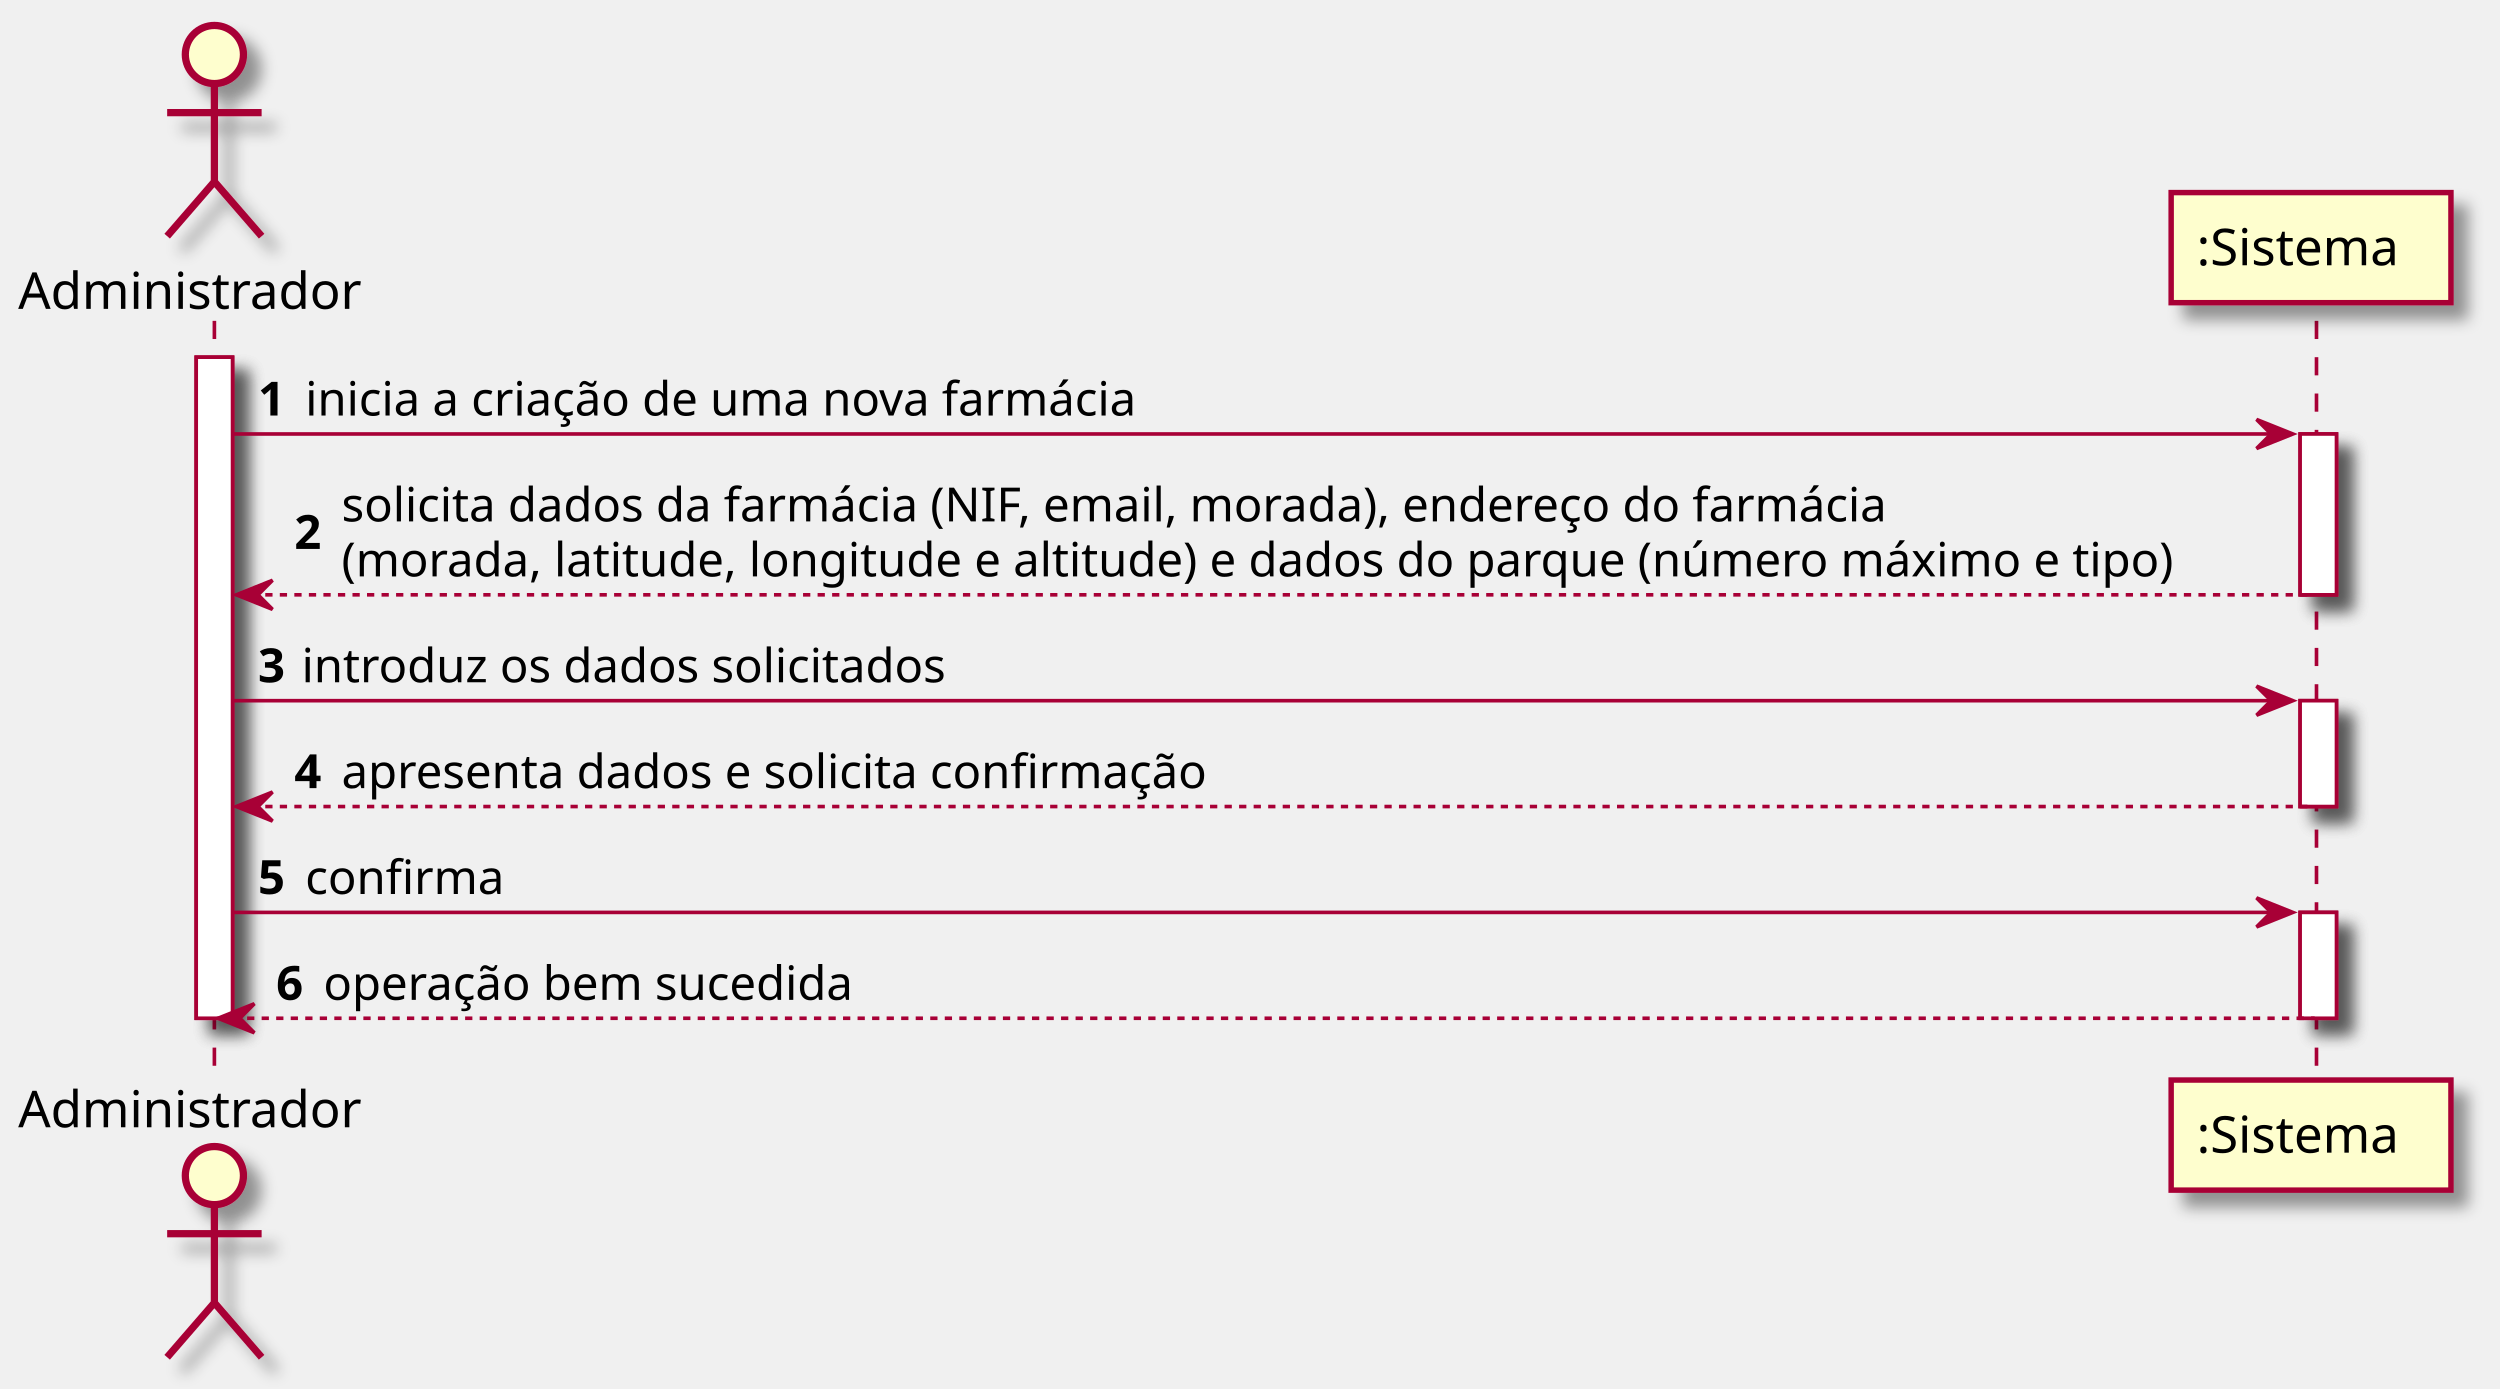
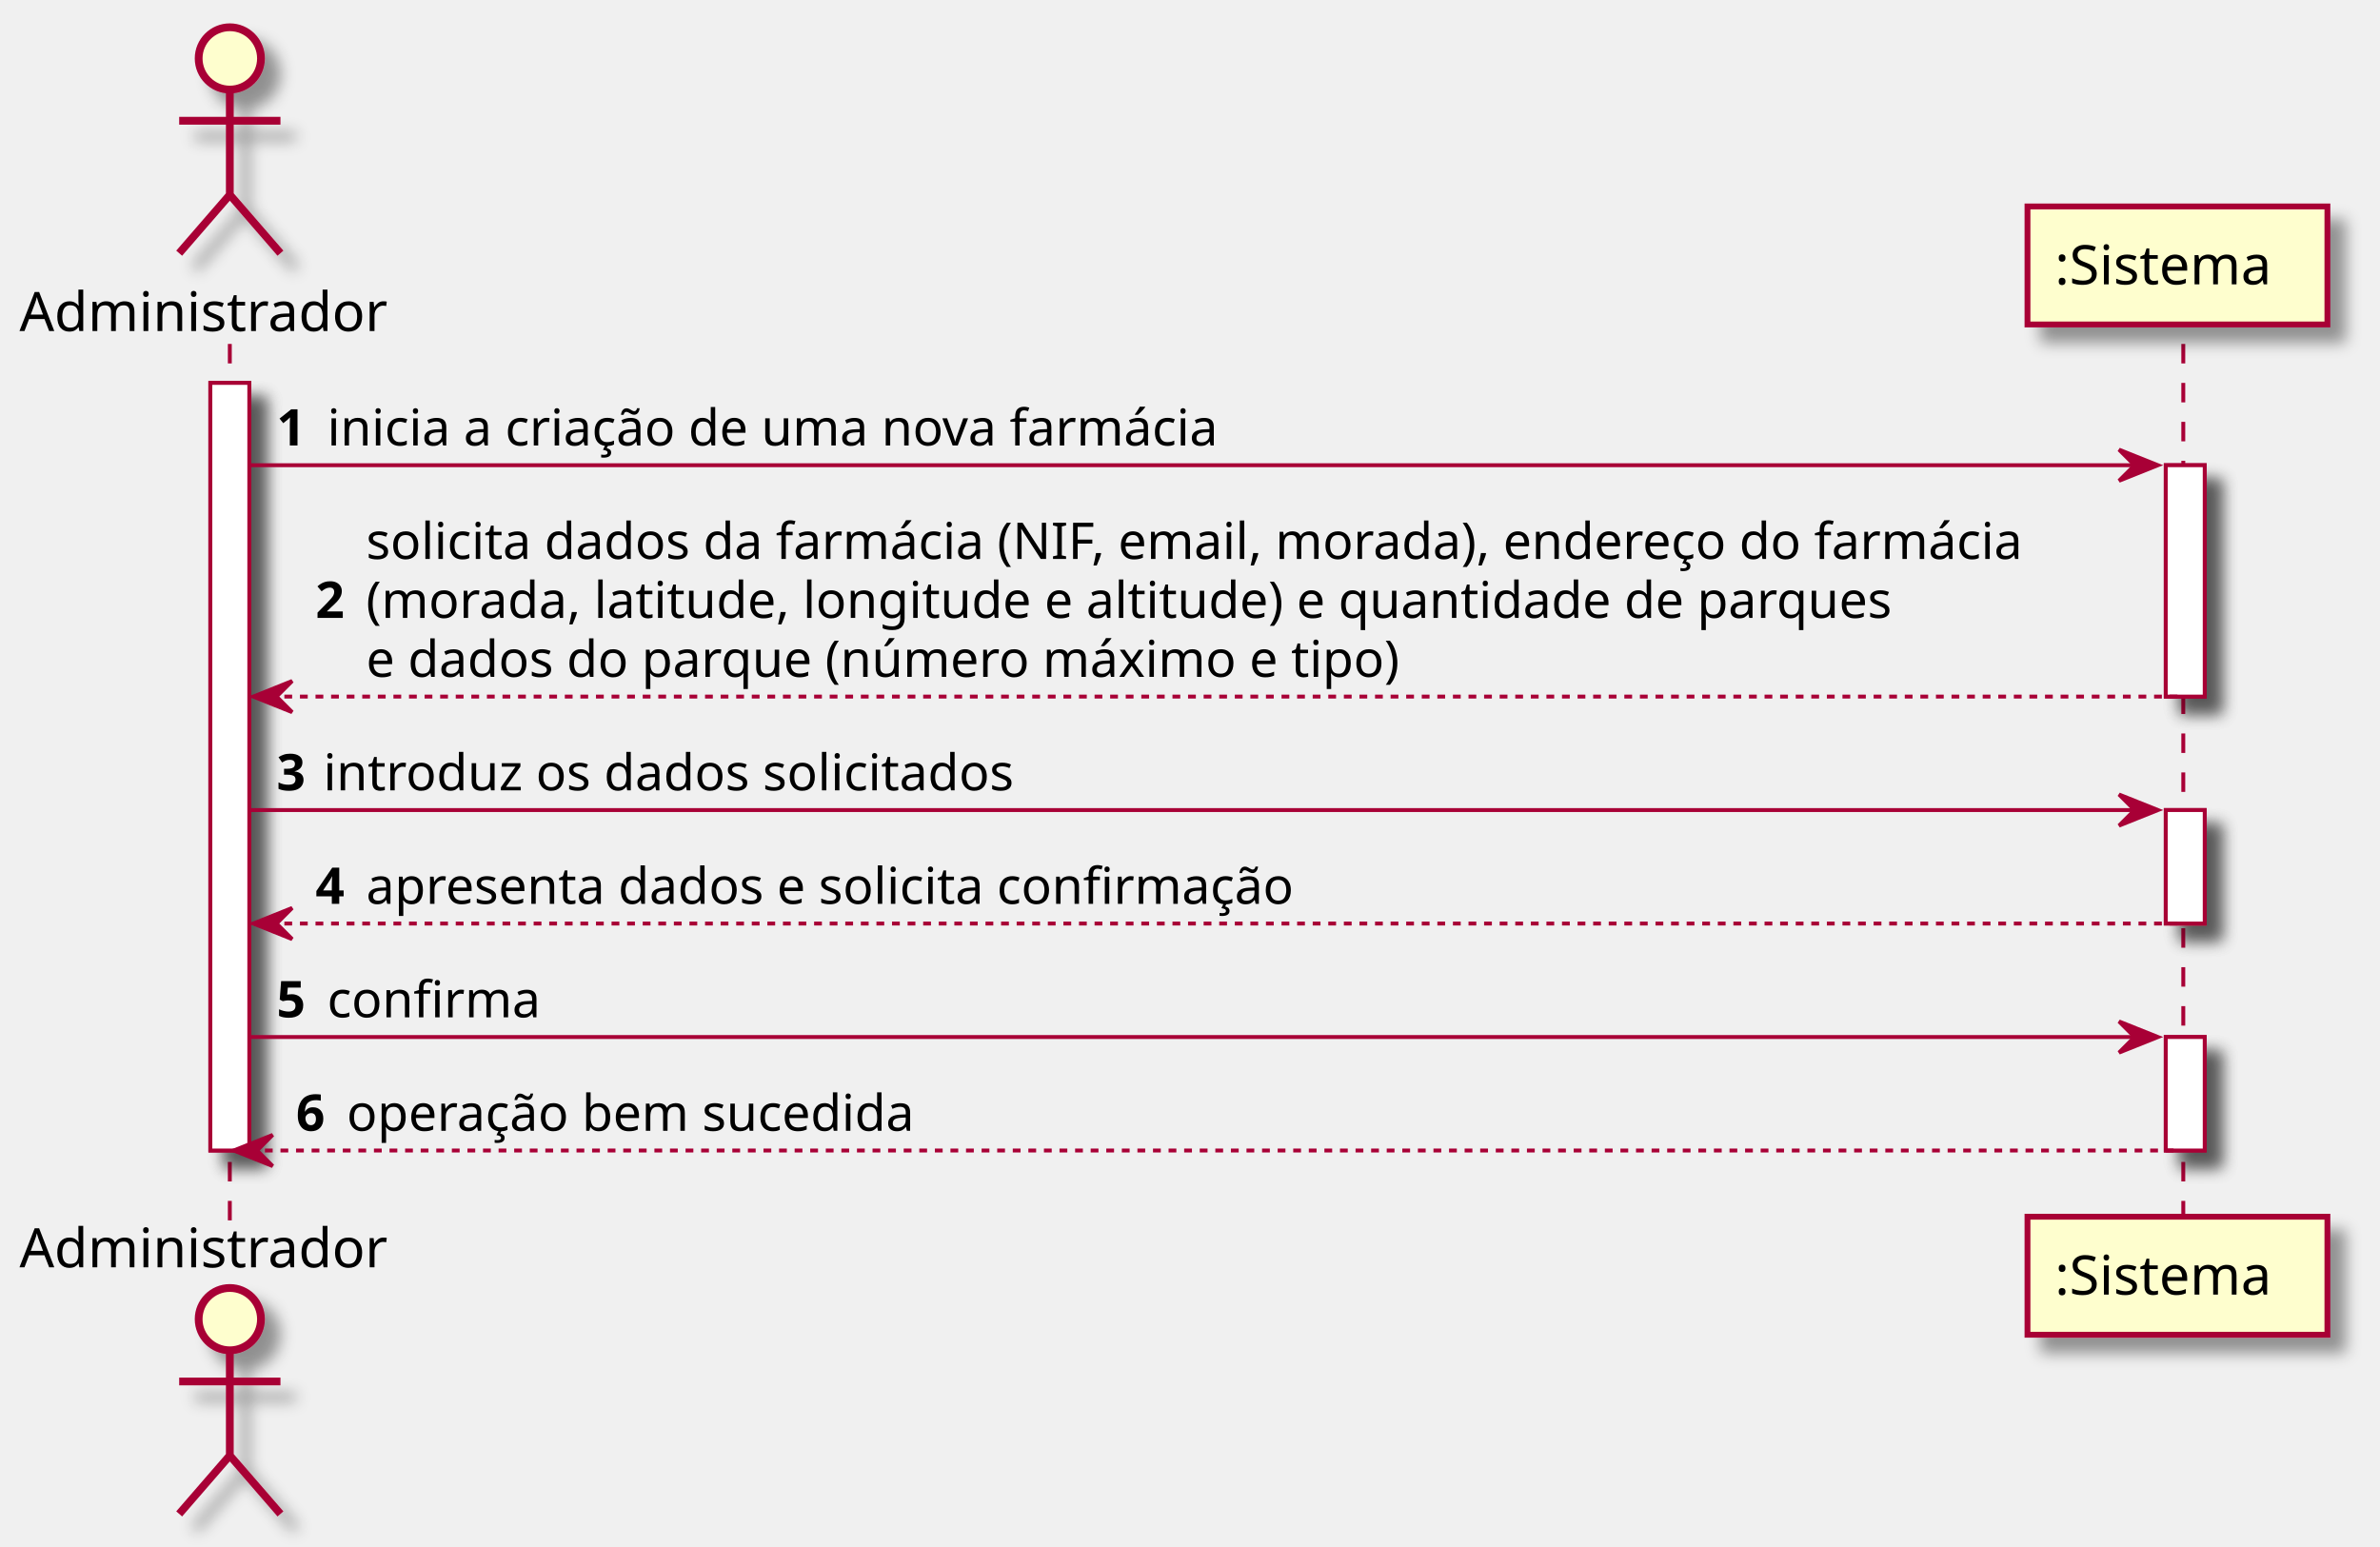
- <svg xmlns="http://www.w3.org/2000/svg" contentScriptType="application/ecmascript" contentStyleType="text/css" height="382px" preserveAspectRatio="none" style="width:688px;height:382px;" version="1.1" viewBox="0 0 688 382" width="688px" zoomAndPan="magnify">
+ <svg xmlns="http://www.w3.org/2000/svg" contentScriptType="application/ecmascript" contentStyleType="text/css" height="397px" preserveAspectRatio="none" style="width:611px;height:397px;" version="1.1" viewBox="0 0 611 397" width="611px" zoomAndPan="magnify">
  <defs>
-     <filter height="300%" id="fi0ihp9qydj6n" width="300%" x="-1" y="-1">
+     <filter height="300%" id="f1vrle33mjqrwe" width="300%" x="-1" y="-1">
      <feGaussianBlur result="blurOut" stdDeviation="2.0" />
      <feColorMatrix in="blurOut" result="blurOut2" type="matrix" values="0 0 0 0 0 0 0 0 0 0 0 0 0 0 0 0 0 0 .4 0" />
      <feOffset dx="4.0" dy="4.0" in="blurOut2" result="blurOut3" />
      <feBlend in="SourceGraphic" in2="blurOut3" mode="normal" />
    </filter>
  </defs>
  <g>
-     <rect fill="#FFFFFF" filter="url(#fi0ihp9qydj6n)" height="181.93" style="stroke:#A80036;stroke-width:1.0;" width="10" x="54" y="98.297" />
-     <rect fill="#FFFFFF" filter="url(#fi0ihp9qydj6n)" height="44.266" style="stroke:#A80036;stroke-width:1.0;" width="10" x="633" y="119.43" />
-     <rect fill="#FFFFFF" filter="url(#fi0ihp9qydj6n)" height="29.133" style="stroke:#A80036;stroke-width:1.0;" width="10" x="633" y="192.828" />
-     <rect fill="#FFFFFF" filter="url(#fi0ihp9qydj6n)" height="29.133" style="stroke:#A80036;stroke-width:1.0;" width="10" x="633" y="251.094" />
-     <line style="stroke:#A80036;stroke-width:1.0;stroke-dasharray:5.0,5.0;" x1="59" x2="59" y1="88.297" y2="298.227" />
-     <line style="stroke:#A80036;stroke-width:1.0;stroke-dasharray:5.0,5.0;" x1="637.5" x2="637.5" y1="88.297" y2="298.227" />
+     <rect fill="#FFFFFF" filter="url(#f1vrle33mjqrwe)" height="197.062" style="stroke:#A80036;stroke-width:1.0;" width="10" x="54" y="98.297" />
+     <rect fill="#FFFFFF" filter="url(#f1vrle33mjqrwe)" height="59.398" style="stroke:#A80036;stroke-width:1.0;" width="10" x="556" y="119.43" />
+     <rect fill="#FFFFFF" filter="url(#f1vrle33mjqrwe)" height="29.133" style="stroke:#A80036;stroke-width:1.0;" width="10" x="556" y="207.961" />
+     <rect fill="#FFFFFF" filter="url(#f1vrle33mjqrwe)" height="29.133" style="stroke:#A80036;stroke-width:1.0;" width="10" x="556" y="266.227" />
+     <line style="stroke:#A80036;stroke-width:1.0;stroke-dasharray:5.0,5.0;" x1="59" x2="59" y1="88.297" y2="313.359" />
+     <line style="stroke:#A80036;stroke-width:1.0;stroke-dasharray:5.0,5.0;" x1="560.5" x2="560.5" y1="88.297" y2="313.359" />
    <text fill="#000000" font-family="sans-serif" font-size="14" lengthAdjust="spacing" textLength="102" x="5" y="84.995">Administrador</text>
-     <ellipse cx="59" cy="15" fill="#FEFECE" filter="url(#fi0ihp9qydj6n)" rx="8" ry="8" style="stroke:#A80036;stroke-width:2.0;" />
-     <path d="M59,23 L59,50 M46,31 L72,31 M59,50 L46,65 M59,50 L72,65 " fill="none" filter="url(#fi0ihp9qydj6n)" style="stroke:#A80036;stroke-width:2.0;" />
-     <text fill="#000000" font-family="sans-serif" font-size="14" lengthAdjust="spacing" textLength="102" x="5" y="310.222">Administrador</text>
-     <ellipse cx="59" cy="323.523" fill="#FEFECE" filter="url(#fi0ihp9qydj6n)" rx="8" ry="8" style="stroke:#A80036;stroke-width:2.0;" />
-     <path d="M59,331.523 L59,358.523 M46,339.523 L72,339.523 M59,358.523 L46,373.523 M59,358.523 L72,373.523 " fill="none" filter="url(#fi0ihp9qydj6n)" style="stroke:#A80036;stroke-width:2.0;" />
-     <rect fill="#FEFECE" filter="url(#fi0ihp9qydj6n)" height="30.297" style="stroke:#A80036;stroke-width:1.5;" width="77" x="597.5" y="53" />
-     <text fill="#000000" font-family="sans-serif" font-size="14" lengthAdjust="spacing" textLength="63" x="604.5" y="72.995">:Sistema</text>
-     <rect fill="#FEFECE" filter="url(#fi0ihp9qydj6n)" height="30.297" style="stroke:#A80036;stroke-width:1.5;" width="77" x="597.5" y="297.227" />
-     <text fill="#000000" font-family="sans-serif" font-size="14" lengthAdjust="spacing" textLength="63" x="604.5" y="317.222">:Sistema</text>
-     <rect fill="#FFFFFF" filter="url(#fi0ihp9qydj6n)" height="181.93" style="stroke:#A80036;stroke-width:1.0;" width="10" x="54" y="98.297" />
-     <rect fill="#FFFFFF" filter="url(#fi0ihp9qydj6n)" height="44.266" style="stroke:#A80036;stroke-width:1.0;" width="10" x="633" y="119.43" />
-     <rect fill="#FFFFFF" filter="url(#fi0ihp9qydj6n)" height="29.133" style="stroke:#A80036;stroke-width:1.0;" width="10" x="633" y="192.828" />
-     <rect fill="#FFFFFF" filter="url(#fi0ihp9qydj6n)" height="29.133" style="stroke:#A80036;stroke-width:1.0;" width="10" x="633" y="251.094" />
-     <polygon fill="#A80036" points="621,115.43,631,119.43,621,123.43,625,119.43" style="stroke:#A80036;stroke-width:1.0;" />
-     <line style="stroke:#A80036;stroke-width:1.0;" x1="64" x2="627" y1="119.43" y2="119.43" />
+     <ellipse cx="59" cy="15" fill="#FEFECE" filter="url(#f1vrle33mjqrwe)" rx="8" ry="8" style="stroke:#A80036;stroke-width:2.0;" />
+     <path d="M59,23 L59,50 M46,31 L72,31 M59,50 L46,65 M59,50 L72,65 " fill="none" filter="url(#f1vrle33mjqrwe)" style="stroke:#A80036;stroke-width:2.0;" />
+     <text fill="#000000" font-family="sans-serif" font-size="14" lengthAdjust="spacing" textLength="102" x="5" y="325.354">Administrador</text>
+     <ellipse cx="59" cy="338.656" fill="#FEFECE" filter="url(#f1vrle33mjqrwe)" rx="8" ry="8" style="stroke:#A80036;stroke-width:2.0;" />
+     <path d="M59,346.656 L59,373.656 M46,354.656 L72,354.656 M59,373.656 L46,388.656 M59,373.656 L72,388.656 " fill="none" filter="url(#f1vrle33mjqrwe)" style="stroke:#A80036;stroke-width:2.0;" />
+     <rect fill="#FEFECE" filter="url(#f1vrle33mjqrwe)" height="30.297" style="stroke:#A80036;stroke-width:1.5;" width="77" x="520.5" y="53" />
+     <text fill="#000000" font-family="sans-serif" font-size="14" lengthAdjust="spacing" textLength="63" x="527.5" y="72.995">:Sistema</text>
+     <rect fill="#FEFECE" filter="url(#f1vrle33mjqrwe)" height="30.297" style="stroke:#A80036;stroke-width:1.5;" width="77" x="520.5" y="312.359" />
+     <text fill="#000000" font-family="sans-serif" font-size="14" lengthAdjust="spacing" textLength="63" x="527.5" y="332.354">:Sistema</text>
+     <rect fill="#FFFFFF" filter="url(#f1vrle33mjqrwe)" height="197.062" style="stroke:#A80036;stroke-width:1.0;" width="10" x="54" y="98.297" />
+     <rect fill="#FFFFFF" filter="url(#f1vrle33mjqrwe)" height="59.398" style="stroke:#A80036;stroke-width:1.0;" width="10" x="556" y="119.43" />
+     <rect fill="#FFFFFF" filter="url(#f1vrle33mjqrwe)" height="29.133" style="stroke:#A80036;stroke-width:1.0;" width="10" x="556" y="207.961" />
+     <rect fill="#FFFFFF" filter="url(#f1vrle33mjqrwe)" height="29.133" style="stroke:#A80036;stroke-width:1.0;" width="10" x="556" y="266.227" />
+     <polygon fill="#A80036" points="544,115.43,554,119.43,544,123.43,548,119.43" style="stroke:#A80036;stroke-width:1.0;" />
+     <line style="stroke:#A80036;stroke-width:1.0;" x1="64" x2="550" y1="119.43" y2="119.43" />
    <text fill="#000000" font-family="sans-serif" font-size="13" font-weight="bold" lengthAdjust="spacing" textLength="9" x="71" y="114.364">1</text>
    <text fill="#000000" font-family="sans-serif" font-size="13" lengthAdjust="spacing" textLength="244" x="84" y="114.364">inicia a criação de uma nova farmácia</text>
-     <polygon fill="#A80036" points="75,159.695,65,163.695,75,167.695,71,163.695" style="stroke:#A80036;stroke-width:1.0;" />
-     <line style="stroke:#A80036;stroke-width:1.0;stroke-dasharray:2.0,2.0;" x1="69" x2="637" y1="163.695" y2="163.695" />
-     <text fill="#000000" font-family="sans-serif" font-size="13" font-weight="bold" lengthAdjust="spacing" textLength="9" x="81" y="151.063">2</text>
+     <polygon fill="#A80036" points="75,174.828,65,178.828,75,182.828,71,178.828" style="stroke:#A80036;stroke-width:1.0;" />
+     <line style="stroke:#A80036;stroke-width:1.0;stroke-dasharray:2.0,2.0;" x1="69" x2="560" y1="178.828" y2="178.828" />
+     <text fill="#000000" font-family="sans-serif" font-size="13" font-weight="bold" lengthAdjust="spacing" textLength="9" x="81" y="158.629">2</text>
    <text fill="#000000" font-family="sans-serif" font-size="13" lengthAdjust="spacing" textLength="451" x="94" y="143.497">solicita dados da farmácia (NIF, email, morada), endereço do farmácia</text>
-     <text fill="#000000" font-family="sans-serif" font-size="13" lengthAdjust="spacing" textLength="532" x="94" y="158.629">(morada, latitude, longitude e altitude) e dados do parque (número máximo e tipo)</text>
-     <polygon fill="#A80036" points="621,188.828,631,192.828,621,196.828,625,192.828" style="stroke:#A80036;stroke-width:1.0;" />
-     <line style="stroke:#A80036;stroke-width:1.0;" x1="64" x2="627" y1="192.828" y2="192.828" />
-     <text fill="#000000" font-family="sans-serif" font-size="13" font-weight="bold" lengthAdjust="spacing" textLength="8" x="71" y="187.762">3</text>
-     <text fill="#000000" font-family="sans-serif" font-size="13" lengthAdjust="spacing" textLength="185" x="83" y="187.762">introduz os dados solicitados</text>
-     <polygon fill="#A80036" points="75,217.961,65,221.961,75,225.961,71,221.961" style="stroke:#A80036;stroke-width:1.0;" />
-     <line style="stroke:#A80036;stroke-width:1.0;stroke-dasharray:2.0,2.0;" x1="69" x2="637" y1="221.961" y2="221.961" />
-     <text fill="#000000" font-family="sans-serif" font-size="13" font-weight="bold" lengthAdjust="spacing" textLength="9" x="81" y="216.895">4</text>
-     <text fill="#000000" font-family="sans-serif" font-size="13" lengthAdjust="spacing" textLength="252" x="94" y="216.895">apresenta dados e solicita confirmação</text>
-     <polygon fill="#A80036" points="621,247.094,631,251.094,621,255.094,625,251.094" style="stroke:#A80036;stroke-width:1.0;" />
-     <line style="stroke:#A80036;stroke-width:1.0;" x1="64" x2="627" y1="251.094" y2="251.094" />
-     <text fill="#000000" font-family="sans-serif" font-size="13" font-weight="bold" lengthAdjust="spacing" textLength="9" x="71" y="246.028">5</text>
-     <text fill="#000000" font-family="sans-serif" font-size="13" lengthAdjust="spacing" textLength="57" x="84" y="246.028">confirma</text>
-     <polygon fill="#A80036" points="70,276.227,60,280.227,70,284.227,66,280.227" style="stroke:#A80036;stroke-width:1.0;" />
-     <line style="stroke:#A80036;stroke-width:1.0;stroke-dasharray:2.0,2.0;" x1="64" x2="637" y1="280.227" y2="280.227" />
-     <text fill="#000000" font-family="sans-serif" font-size="13" font-weight="bold" lengthAdjust="spacing" textLength="9" x="76" y="275.161">6</text>
-     <text fill="#000000" font-family="sans-serif" font-size="13" lengthAdjust="spacing" textLength="154" x="89" y="275.161">operação bem sucedida</text>
+     <text fill="#000000" font-family="sans-serif" font-size="13" lengthAdjust="spacing" textLength="411" x="94" y="158.629">(morada, latitude, longitude e altitude) e quantidade de parques</text>
+     <text fill="#000000" font-family="sans-serif" font-size="13" lengthAdjust="spacing" textLength="281" x="94" y="173.762">e dados do parque (número máximo e tipo)</text>
+     <polygon fill="#A80036" points="544,203.961,554,207.961,544,211.961,548,207.961" style="stroke:#A80036;stroke-width:1.0;" />
+     <line style="stroke:#A80036;stroke-width:1.0;" x1="64" x2="550" y1="207.961" y2="207.961" />
+     <text fill="#000000" font-family="sans-serif" font-size="13" font-weight="bold" lengthAdjust="spacing" textLength="8" x="71" y="202.895">3</text>
+     <text fill="#000000" font-family="sans-serif" font-size="13" lengthAdjust="spacing" textLength="185" x="83" y="202.895">introduz os dados solicitados</text>
+     <polygon fill="#A80036" points="75,233.094,65,237.094,75,241.094,71,237.094" style="stroke:#A80036;stroke-width:1.0;" />
+     <line style="stroke:#A80036;stroke-width:1.0;stroke-dasharray:2.0,2.0;" x1="69" x2="560" y1="237.094" y2="237.094" />
+     <text fill="#000000" font-family="sans-serif" font-size="13" font-weight="bold" lengthAdjust="spacing" textLength="9" x="81" y="232.028">4</text>
+     <text fill="#000000" font-family="sans-serif" font-size="13" lengthAdjust="spacing" textLength="252" x="94" y="232.028">apresenta dados e solicita confirmação</text>
+     <polygon fill="#A80036" points="544,262.227,554,266.227,544,270.227,548,266.227" style="stroke:#A80036;stroke-width:1.0;" />
+     <line style="stroke:#A80036;stroke-width:1.0;" x1="64" x2="550" y1="266.227" y2="266.227" />
+     <text fill="#000000" font-family="sans-serif" font-size="13" font-weight="bold" lengthAdjust="spacing" textLength="9" x="71" y="261.161">5</text>
+     <text fill="#000000" font-family="sans-serif" font-size="13" lengthAdjust="spacing" textLength="57" x="84" y="261.161">confirma</text>
+     <polygon fill="#A80036" points="70,291.359,60,295.359,70,299.359,66,295.359" style="stroke:#A80036;stroke-width:1.0;" />
+     <line style="stroke:#A80036;stroke-width:1.0;stroke-dasharray:2.0,2.0;" x1="64" x2="560" y1="295.359" y2="295.359" />
+     <text fill="#000000" font-family="sans-serif" font-size="13" font-weight="bold" lengthAdjust="spacing" textLength="9" x="76" y="290.293">6</text>
+     <text fill="#000000" font-family="sans-serif" font-size="13" lengthAdjust="spacing" textLength="154" x="89" y="290.293">operação bem sucedida</text>
  </g>
</svg>
